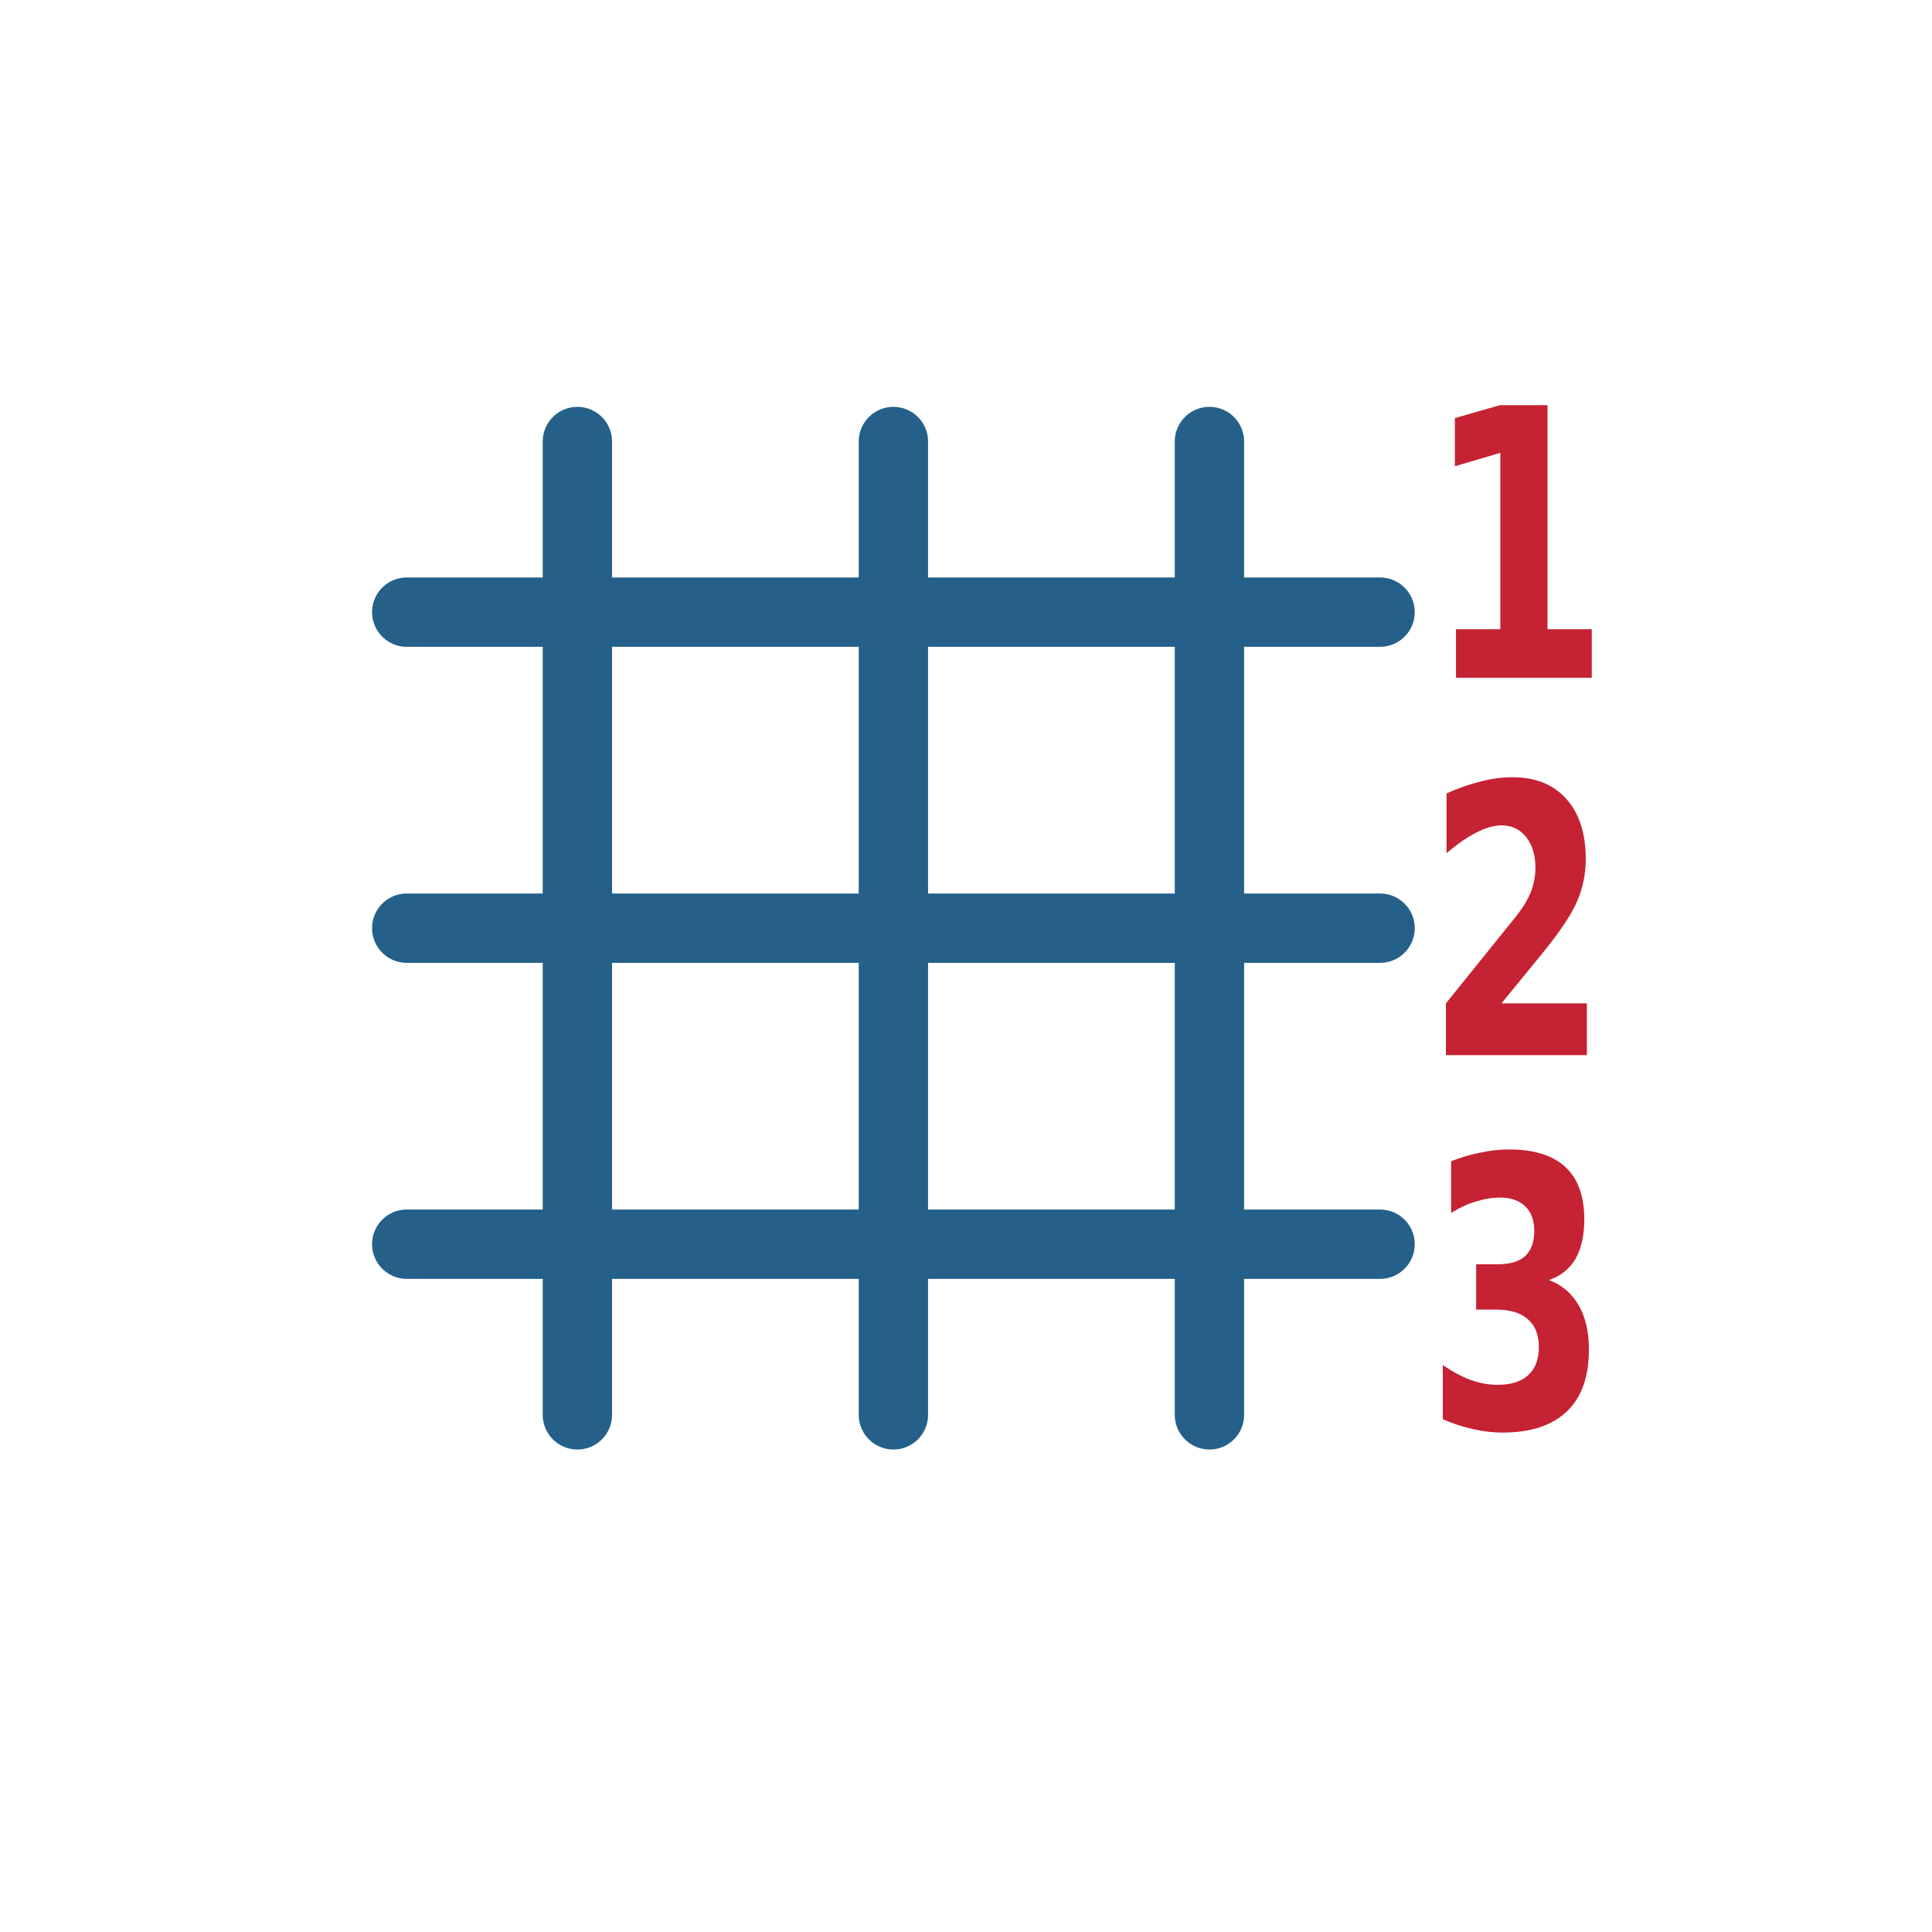
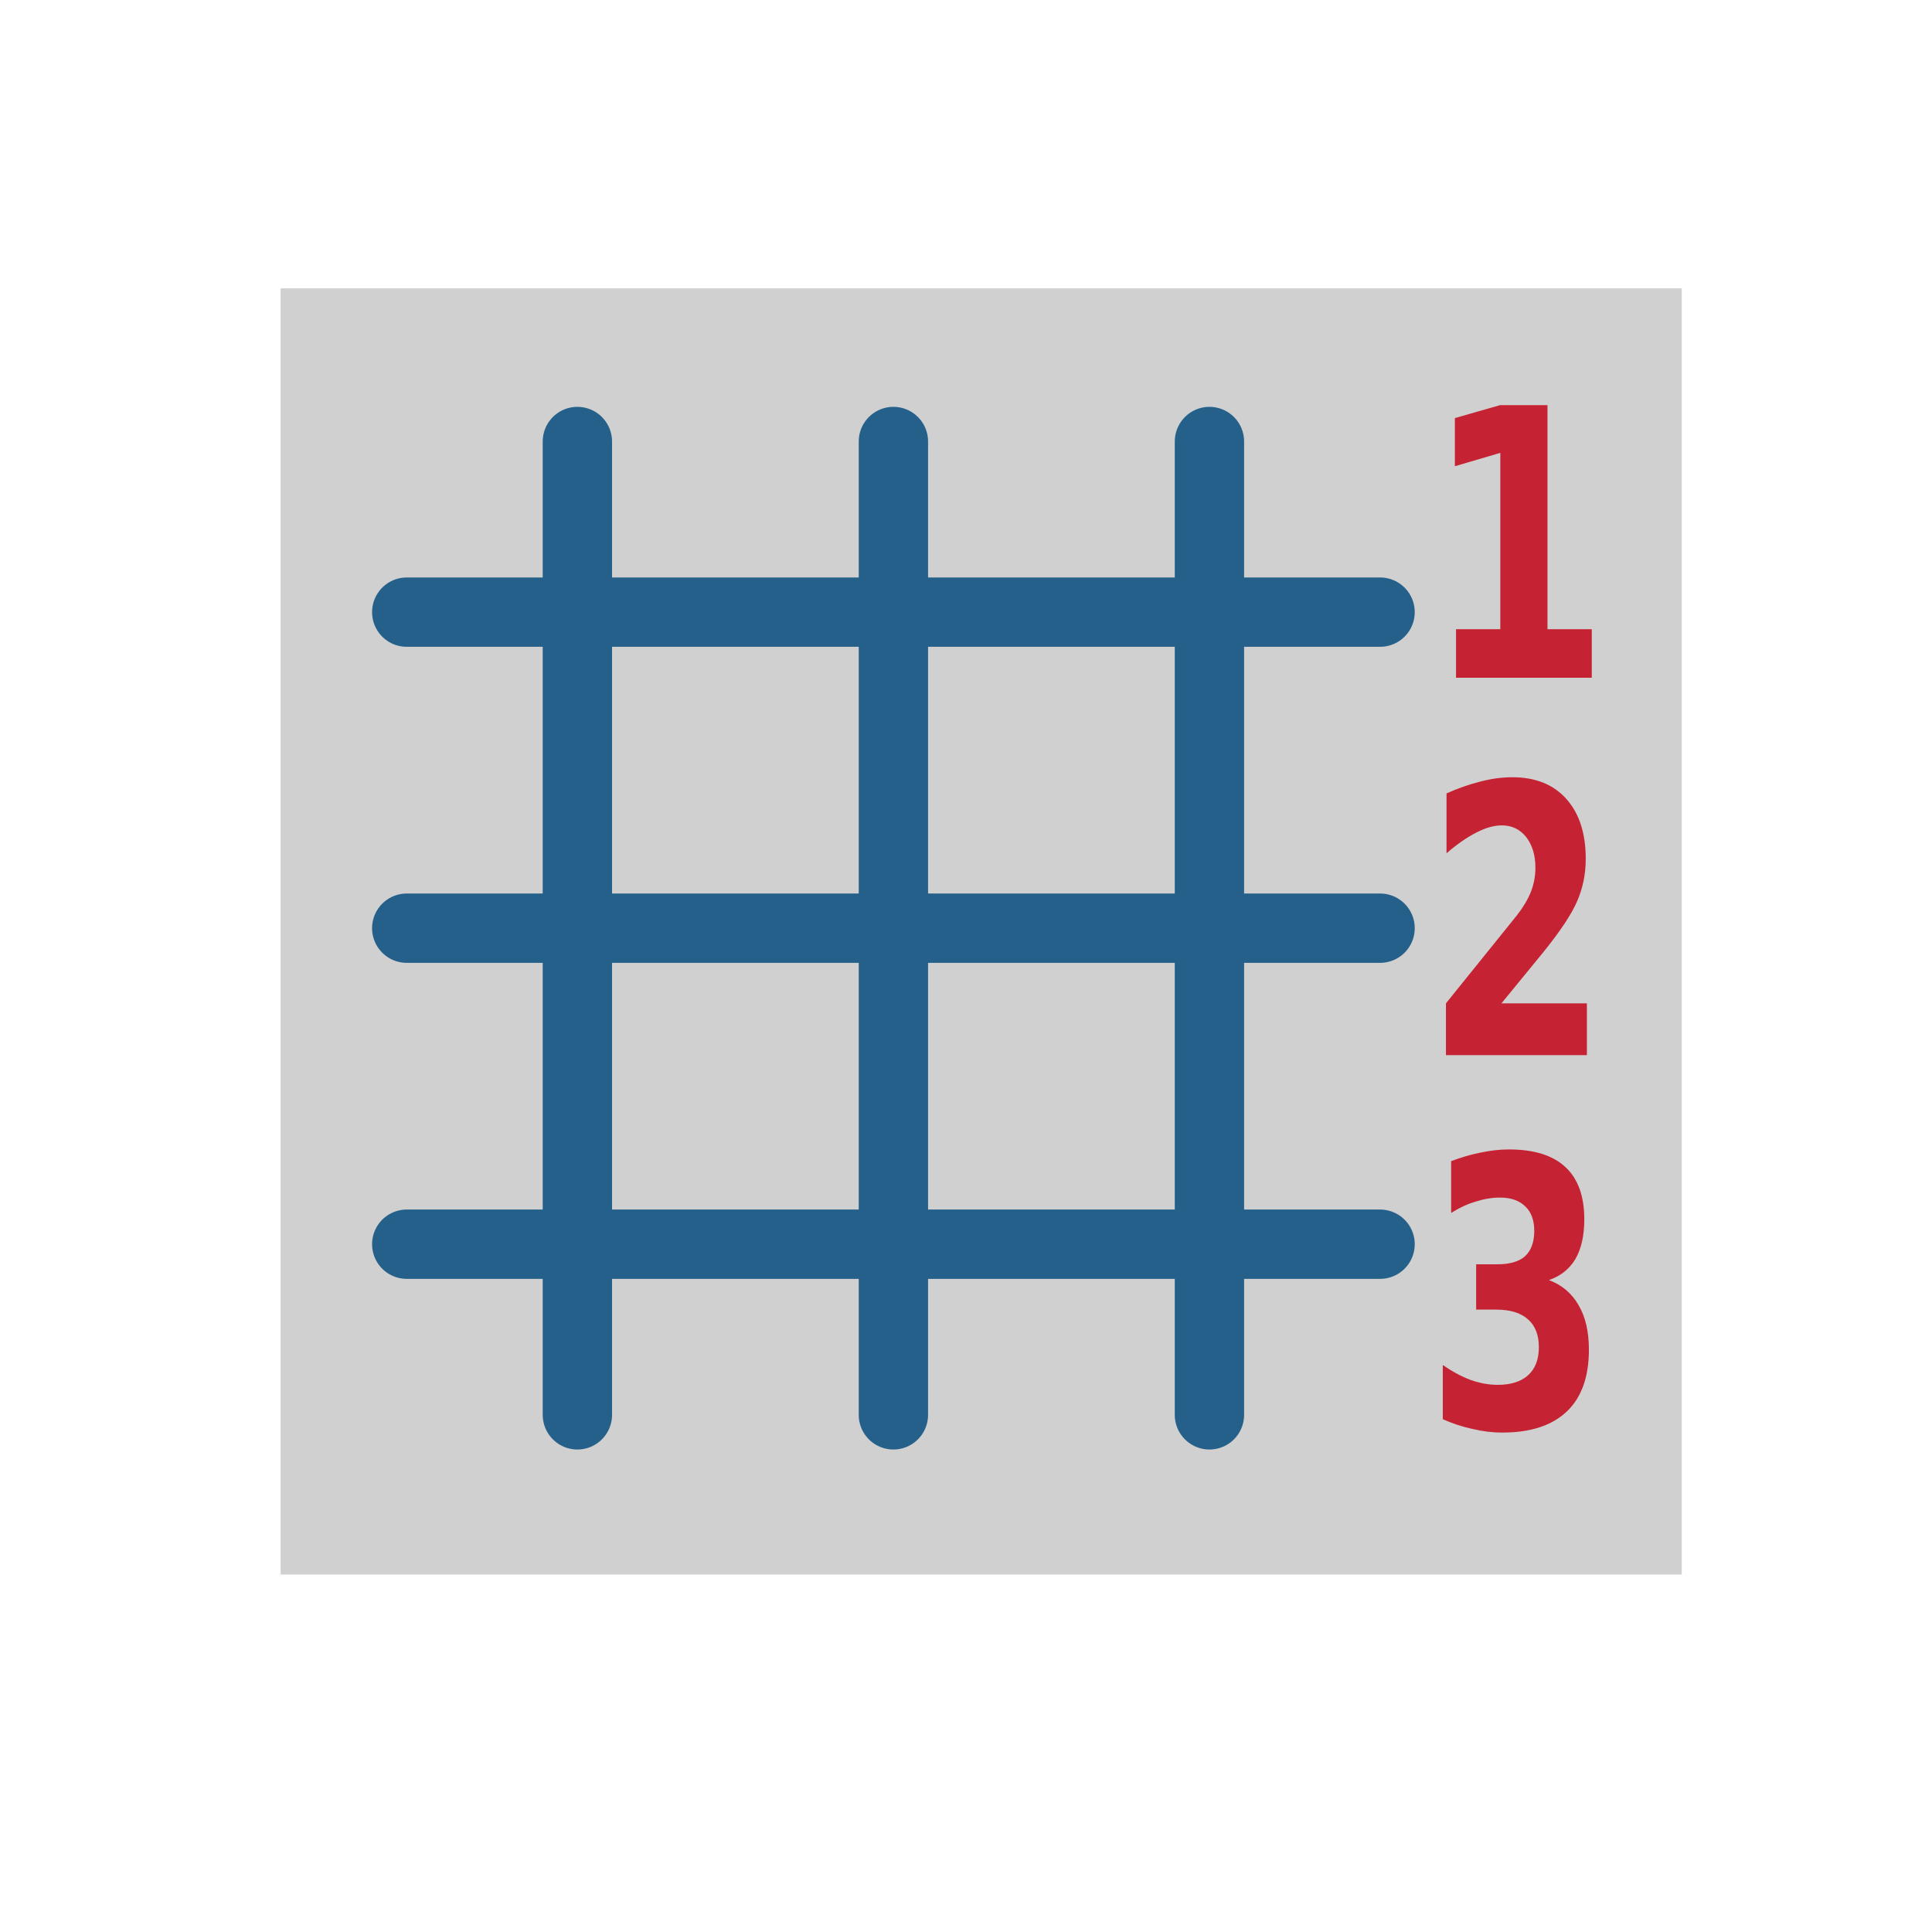
<svg xmlns="http://www.w3.org/2000/svg" version="1.1" width="76" height="76" viewBox="0 0 76.00 76.00" enable-background="new 0 0 76.00 76.00" xml:space="preserve" id="svg2">
  <defs id="defs8" />
  <g id="g4256" transform="matrix(0.7022879,0.5892895,-0.9881984,0.5705366,51.14081,-8.254262)">
    <g id="g4231">
      <g id="g4138" transform="matrix(1.061588,0.2356973,-0.3651398,0.8609153,12.02727,-3.736768)">
        <g id="show_bothsides" transform="matrix(0.2438111,-0.6713881,0.9780232,0.4528218,-179.1377,146.2807)" style="display:inline;opacity:0.96;stroke-width:2.303;stroke-miterlimit:4;stroke-dasharray:none">
          <g style="display:inline;opacity:0.96" id="show_grid" transform="matrix(0.9889028,0,0,0.9889028,-476.3326,81.99016)">
+             <rect style="color:#000000;clip-rule:nonzero;display:inline;overflow:visible;visibility:visible;opacity:1;isolation:auto;mix-blend-mode:normal;color-interpolation:sRGB;color-interpolation-filters:linearRGB;solid-color:#000000;solid-opacity:1;fill:#cccccc;fill-opacity:1;fill-rule:nonzero;stroke:none;stroke-width:5.823;stroke-linecap:square;stroke-linejoin:miter;stroke-miterlimit:4;stroke-dasharray:none;stroke-dashoffset:0;stroke-opacity:1;color-rendering:auto;image-rendering:auto;shape-rendering:auto;text-rendering:auto;enable-background:accumulate" id="rect3351" width="64.187" height="58.92" x="716.392" y="45.682" />
            <g id="g34356" style="stroke:#12527f">
              <path id="path34344" d="m 722.17,60.514 44.589,0" style="fill:#00ffff;fill-opacity:1;fill-rule:evenodd;stroke:#12527f;stroke-width:3.176;stroke-linecap:round;stroke-linejoin:miter;stroke-miterlimit:4;stroke-dasharray:none;stroke-opacity:1" />
              <path style="fill:#00ffff;fill-opacity:1;fill-rule:evenodd;stroke:#12527f;stroke-width:3.176;stroke-linecap:round;stroke-linejoin:miter;stroke-miterlimit:4;stroke-dasharray:none;stroke-opacity:1" d="m 722.17,74.992 44.589,0" id="path34346" />
              <path id="path34348" d="m 722.17,89.469 44.589,0" style="fill:#00ffff;fill-opacity:1;fill-rule:evenodd;stroke:#12527f;stroke-width:3.176;stroke-linecap:round;stroke-linejoin:miter;stroke-miterlimit:4;stroke-dasharray:none;stroke-opacity:1" />
            </g>
            <g transform="matrix(0,1,-1,0,819.4562,-669.4728)" id="g34361" style="stroke:#12527f">
              <path style="fill:#00ffff;fill-opacity:1;fill-rule:evenodd;stroke:#12527f;stroke-width:3.176;stroke-linecap:round;stroke-linejoin:miter;stroke-miterlimit:4;stroke-dasharray:none;stroke-opacity:1" d="m 722.17,60.514 44.589,0" id="path34363" />
              <path id="path34365" d="m 722.17,74.992 44.589,0" style="fill:#00ffff;fill-opacity:1;fill-rule:evenodd;stroke:#12527f;stroke-width:3.176;stroke-linecap:round;stroke-linejoin:miter;stroke-miterlimit:4;stroke-dasharray:none;stroke-opacity:1" />
              <path style="fill:#00ffff;fill-opacity:1;fill-rule:evenodd;stroke:#12527f;stroke-width:3.176;stroke-linecap:round;stroke-linejoin:miter;stroke-miterlimit:4;stroke-dasharray:none;stroke-opacity:1" d="m 722.17,89.469 44.589,0" id="path34367" />
            </g>
            <text transform="scale(0.8433059,1.185809)" id="text34369" y="53.567" x="911.668" style="font-style:normal;font-variant:normal;font-weight:bold;font-stretch:normal;font-size:14.455px;line-height:125%;font-family:Impact;-inkscape-font-specification:'Impact Bold';letter-spacing:0px;word-spacing:0px;fill:#c01021;fill-opacity:1;stroke:none;stroke-width:1px;stroke-linecap:butt;stroke-linejoin:miter;stroke-opacity:1" xml:space="preserve">
              <tspan style="font-style:normal;font-variant:normal;font-weight:bold;font-stretch:normal;font-family:'DejaVu Sans';-inkscape-font-specification:'DejaVu Sans Bold';fill:#c01021;stroke:none" y="53.567" x="911.668" id="tspan34371">1</tspan>
            </text>
            <text xml:space="preserve" style="font-style:normal;font-variant:normal;font-weight:bold;font-stretch:normal;font-size:14.455px;line-height:125%;font-family:Impact;-inkscape-font-specification:'Impact Bold';letter-spacing:0px;word-spacing:0px;fill:#c01021;fill-opacity:1;stroke:none;stroke-width:1px;stroke-linecap:butt;stroke-linejoin:miter;stroke-opacity:1;" x="911.668" y="68.144" id="text34373" transform="scale(0.8433059,1.185809)">
              <tspan id="tspan34375" x="911.668" y="68.144" style="font-style:normal;font-variant:normal;font-weight:bold;font-stretch:normal;font-family:'DejaVu Sans';-inkscape-font-specification:'DejaVu Sans Bold';fill:#c01021;stroke:none;">2</tspan>
            </text>
            <text transform="scale(0.8433059,1.185809)" id="text34377" y="82.524" x="911.668" style="font-style:normal;font-variant:normal;font-weight:bold;font-stretch:normal;font-size:14.455px;line-height:125%;font-family:Impact;-inkscape-font-specification:'Impact Bold';letter-spacing:0px;word-spacing:0px;fill:#c01021;fill-opacity:1;stroke:none;stroke-width:1px;stroke-linecap:butt;stroke-linejoin:miter;stroke-opacity:1" xml:space="preserve">
              <tspan style="font-style:normal;font-variant:normal;font-weight:bold;font-stretch:normal;font-family:'DejaVu Sans';-inkscape-font-specification:'DejaVu Sans Bold';fill:#c01021;stroke:none" y="82.524" x="911.668" id="tspan34379">3</tspan>
            </text>
          </g>
        </g>
      </g>
    </g>
  </g>
</svg>
